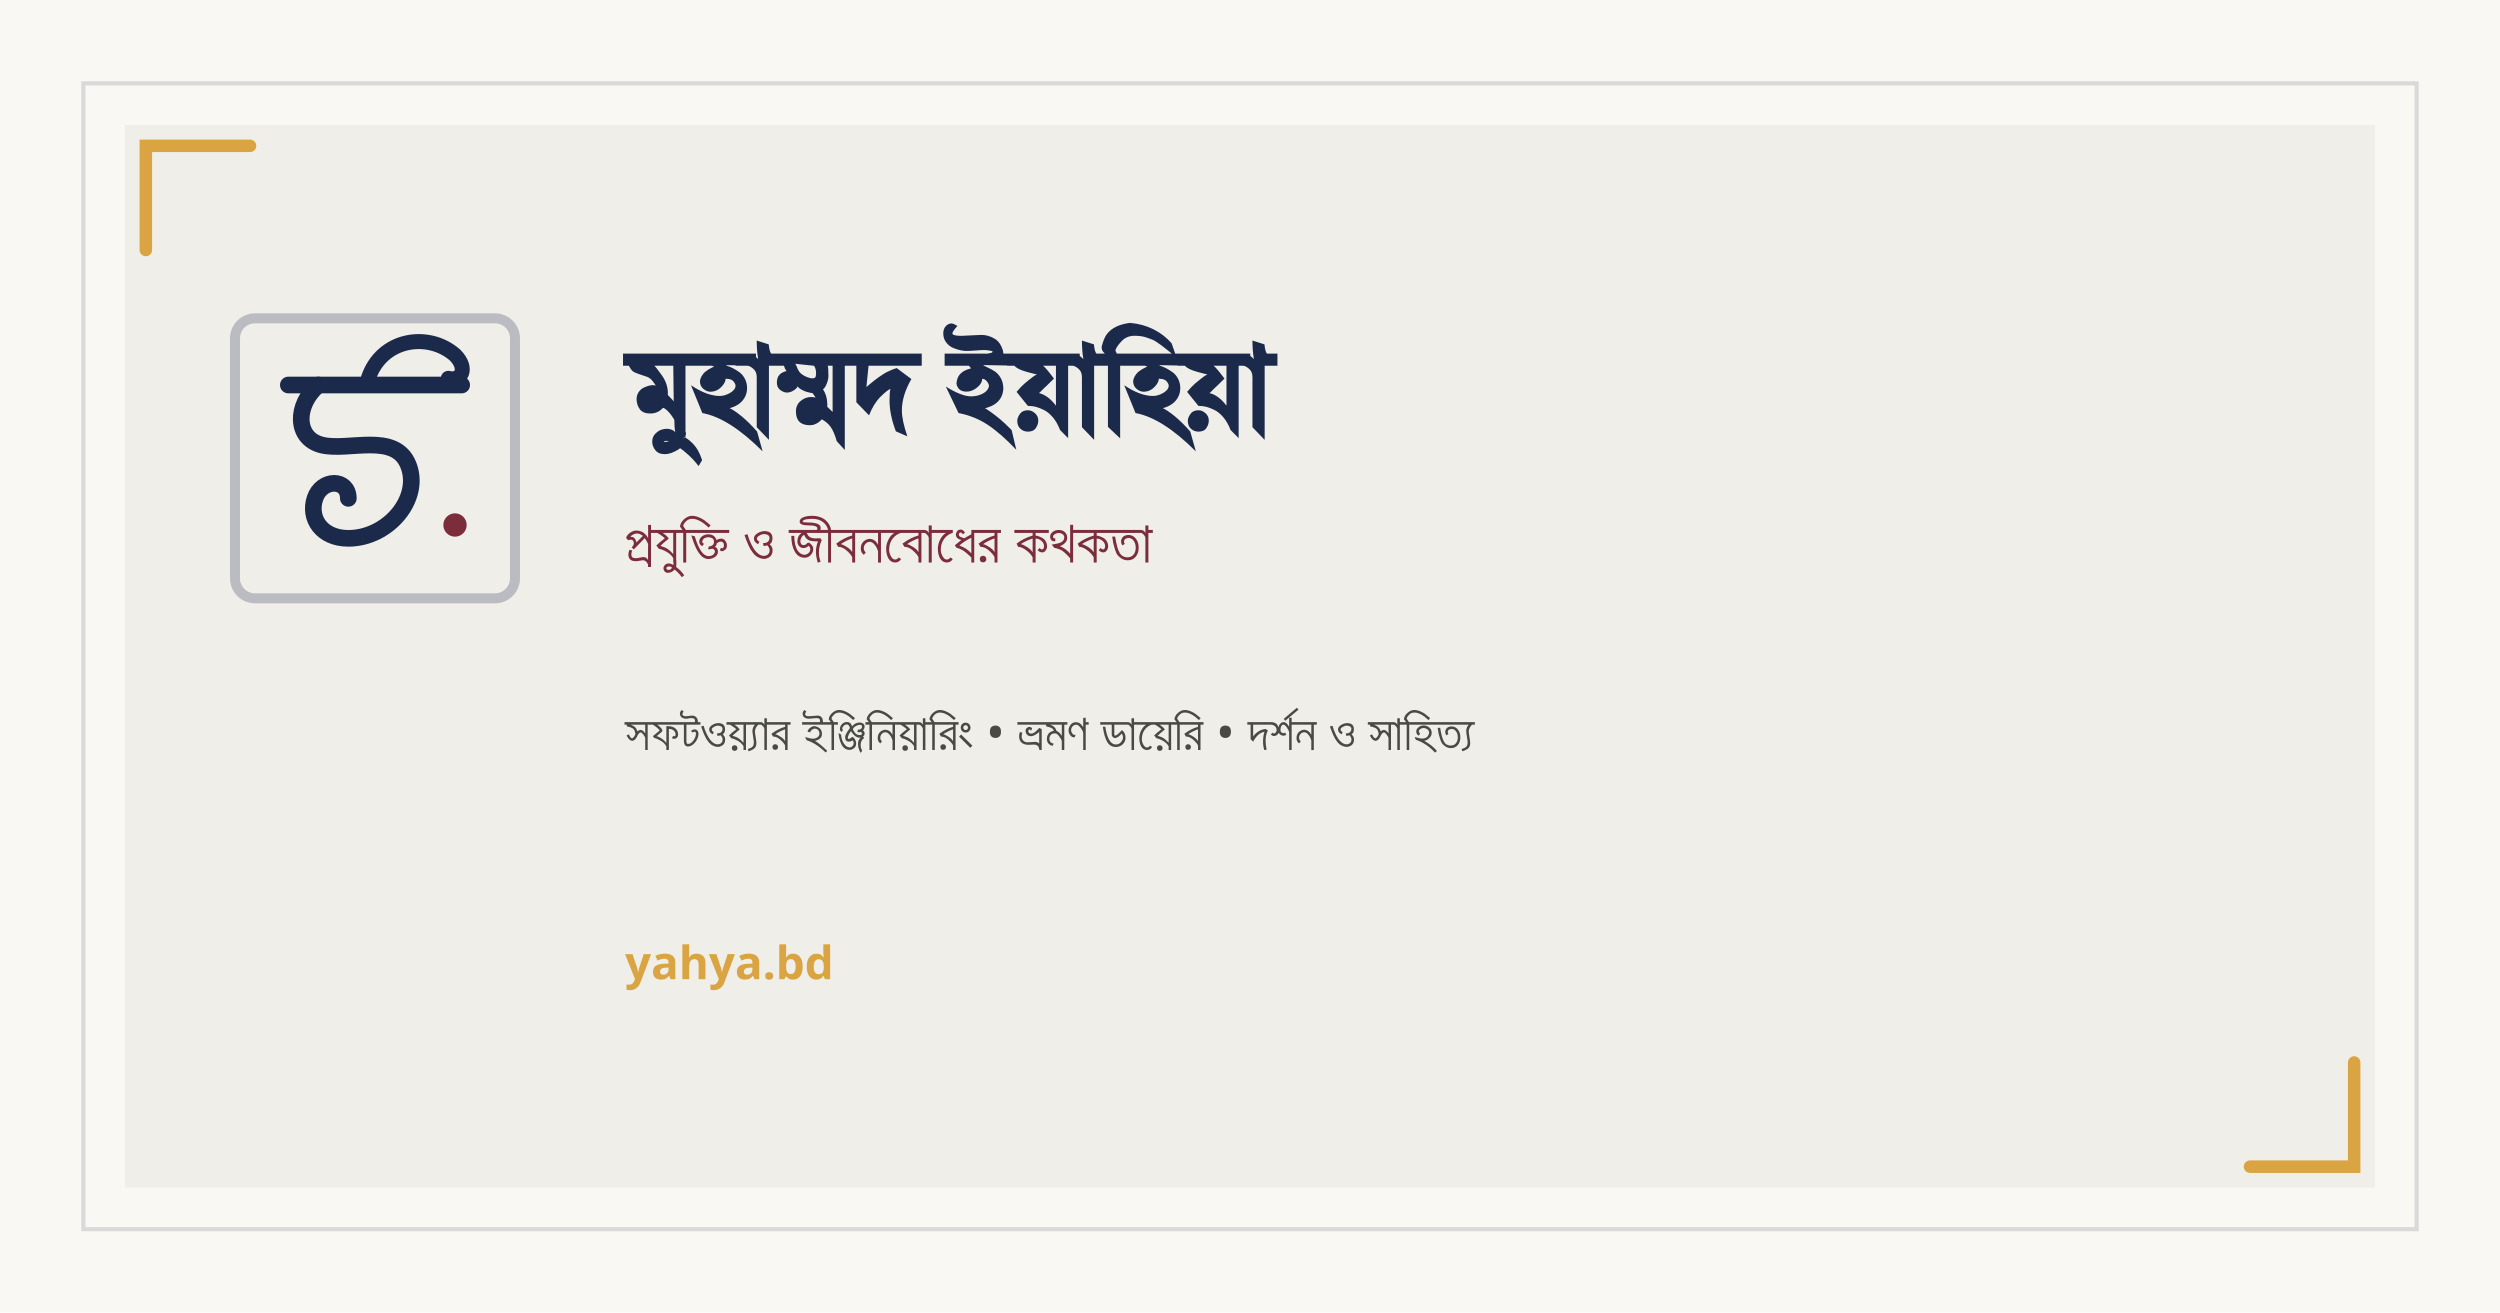
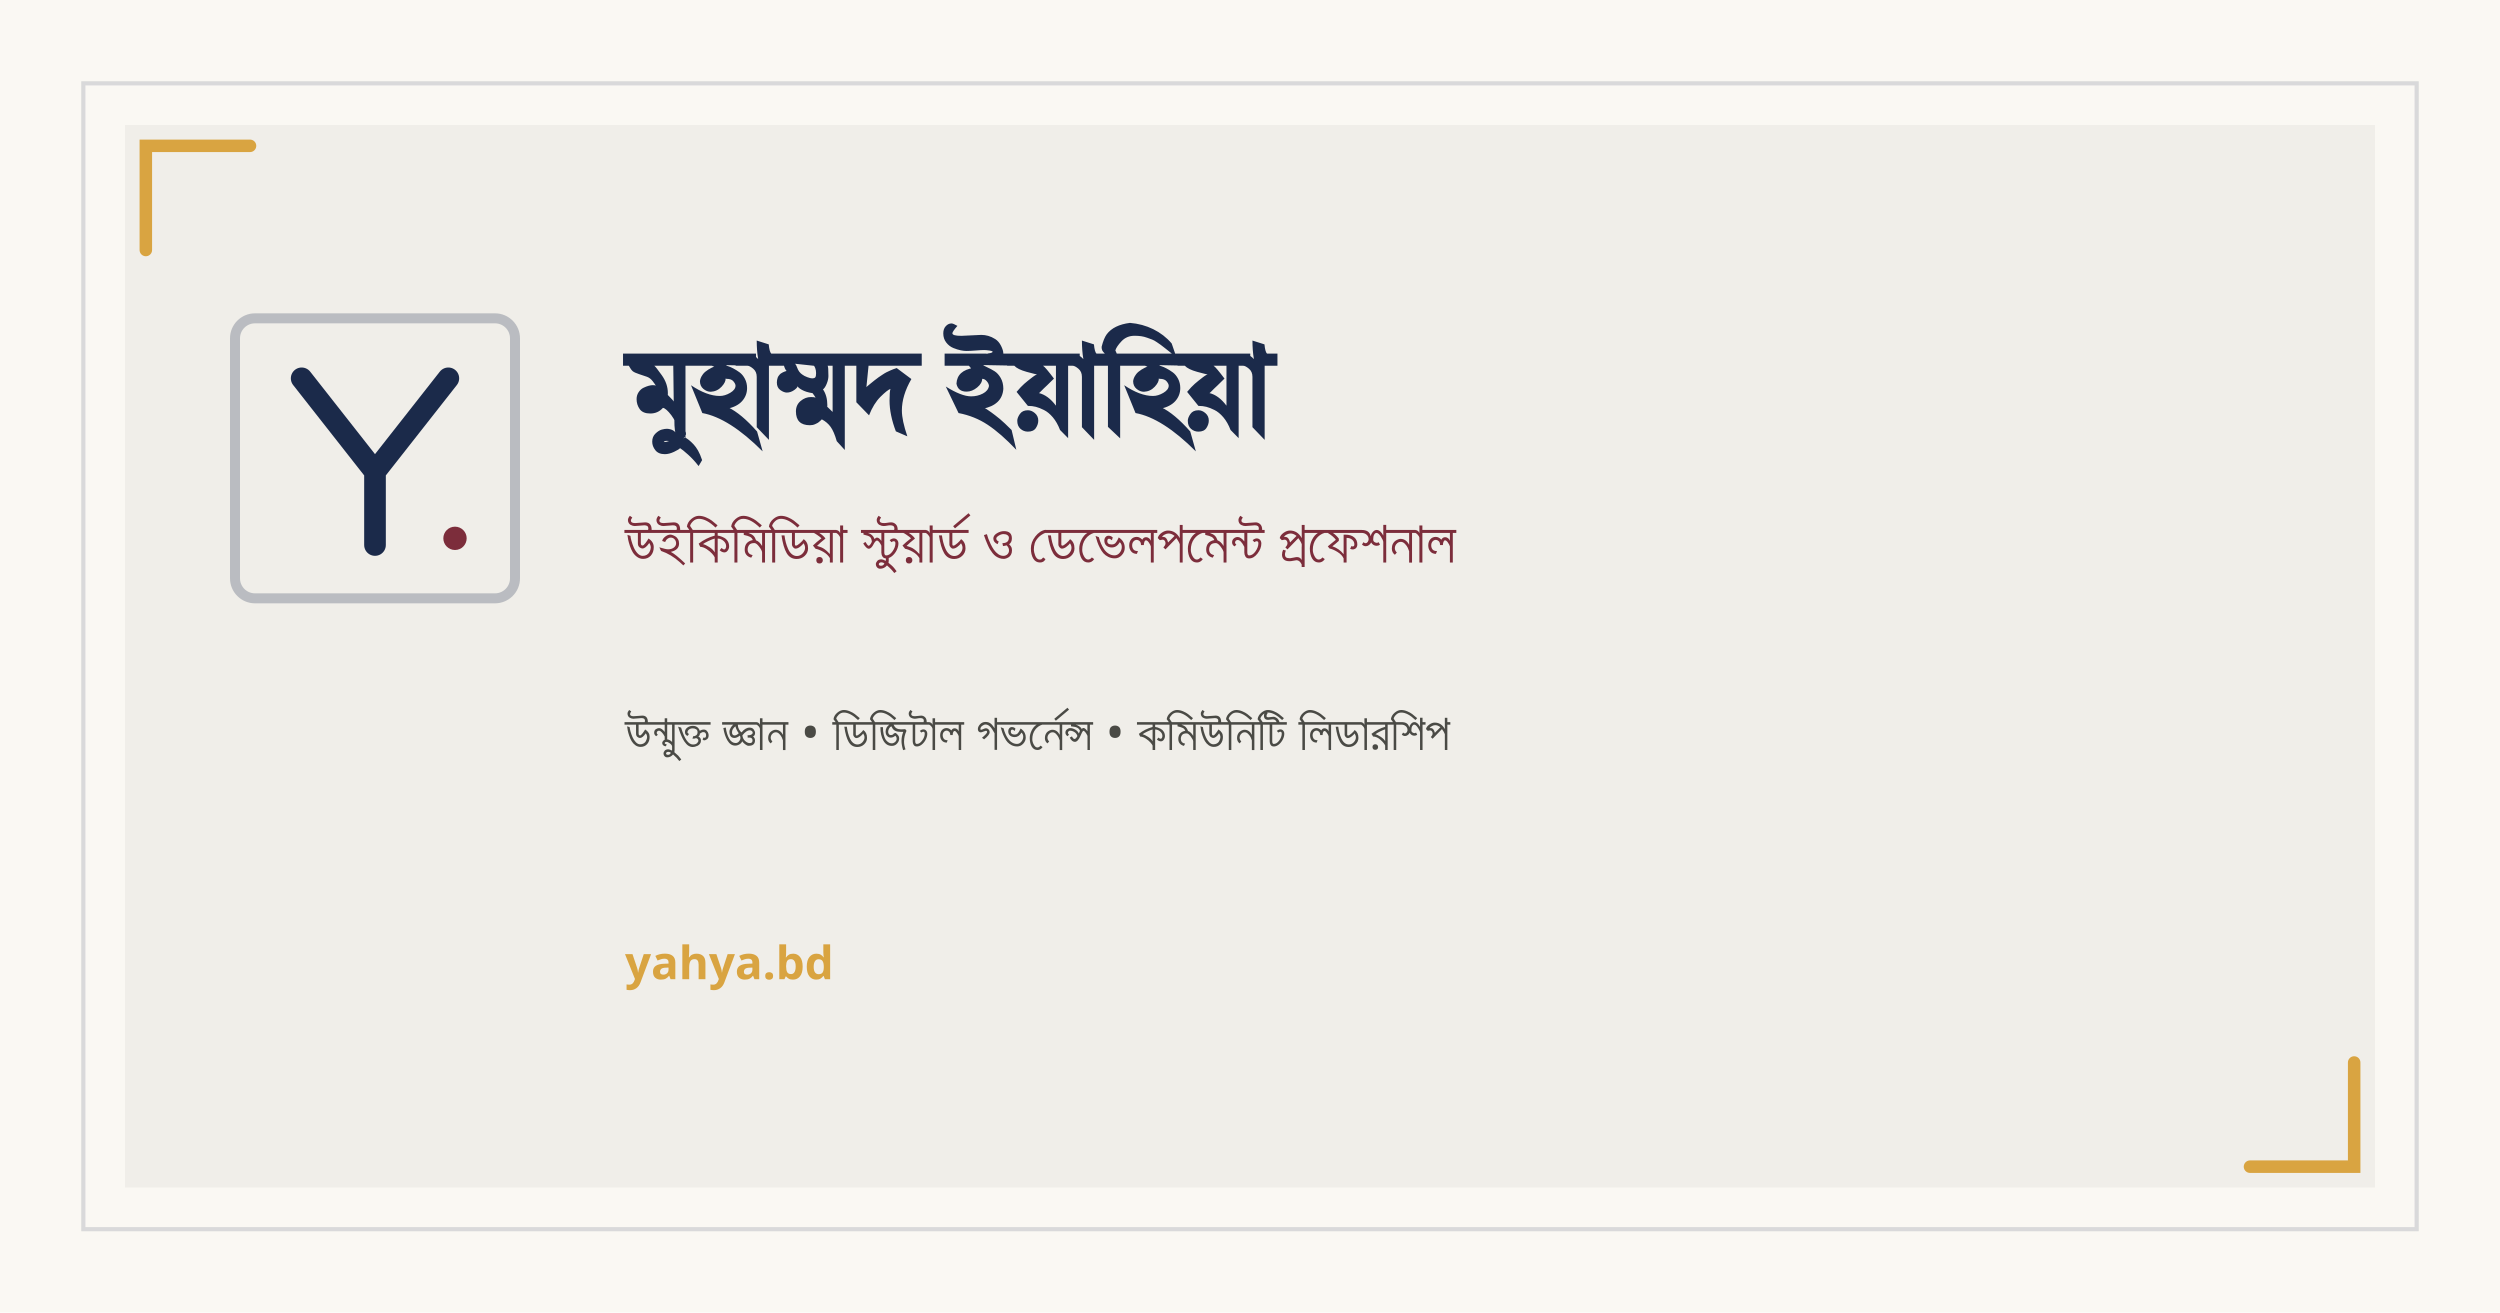
<svg xmlns="http://www.w3.org/2000/svg" width="1200" height="630" viewBox="0 0 1200 630" fill="none">
  <rect width="1200" height="630" fill="#FAF8F3" />
  <rect x="40" y="40" width="1120" height="550" stroke="#1B2A4A" stroke-opacity="0.15" stroke-width="2" />
  <rect x="60" y="60" width="1080" height="510" fill="#F0EEE9" />
  <path d="M70 120 L70 70 L120 70" stroke="#D9A441" stroke-width="6" stroke-linecap="round" />
  <path d="M1130 510 L1130 560 L1080 560" stroke="#D9A441" stroke-width="6" stroke-linecap="round" />
  <g transform="translate(100, 140) scale(1.6)">
    <rect x="8" y="8" width="84" height="84" rx="6" stroke="#1B2A4A" stroke-width="3" stroke-opacity="0.25" />
-     <path d="M48 26 C52 14, 66 12, 74 19 C78 23, 76 27, 72 26" stroke="#1B2A4A" stroke-width="4.5" stroke-linecap="round" stroke-linejoin="round" />
-     <path d="M24 28 L76 28" stroke="#1B2A4A" stroke-width="5" stroke-linecap="round" />
-     <path d="M33 28 C26 34, 26 44, 34 46 C42 48, 56 42, 60 52 C64 62, 54 74, 42 74 C34 74, 30 68, 32 62 C34 56, 42 56, 42 62" stroke="#1B2A4A" stroke-width="5" stroke-linecap="round" stroke-linejoin="round" />
-     <circle cx="74" cy="70" r="3.5" fill="#7C2D3B" />
+     <path d="M28 26 L50 54 L72 26 M50 54 L50 76" stroke="#1B2A4A" stroke-width="6.5" stroke-linecap="round" stroke-linejoin="round" />
+     <circle cx="74" cy="74" r="3.5" fill="#7C2D3B" />
  </g>
  <text x="300" y="210" font-family="Georgia, serif" font-size="64" font-weight="bold" fill="#1B2A4A">মুহাম্মদ ইয়াহিয়া</text>
-   <text x="300" y="270" font-family="sans-serif" font-size="28" font-weight="600" fill="#7C2D3B">প্রযুক্তি ও জীবনবোধের কথকতা</text>
-   <text x="300" y="360" font-family="sans-serif" font-size="24" fill="#4A4A45">সফটওয়্যার ইঞ্জিনিয়ারিং • ভ্রমণ ডায়েরি • দর্শন ও সাহিত্য</text>
+   <text x="300" y="270" font-family="sans-serif" font-size="28" font-weight="600" fill="#7C2D3B">উইকিমিডিয়া স্টুয়ার্ড ও ডেভেলপমেন্ট প্রফেশনাল</text>
+   <text x="300" y="360" font-family="sans-serif" font-size="24" fill="#4A4A45">উন্মুক্ত জ্ঞান • ডিজিটাল গভর্নেন্স • কমিউনিটি লিডারশিপ</text>
  <text x="300" y="470" font-family="sans-serif" font-size="22" font-weight="bold" fill="#D9A441">yahya.bd</text>
</svg>
